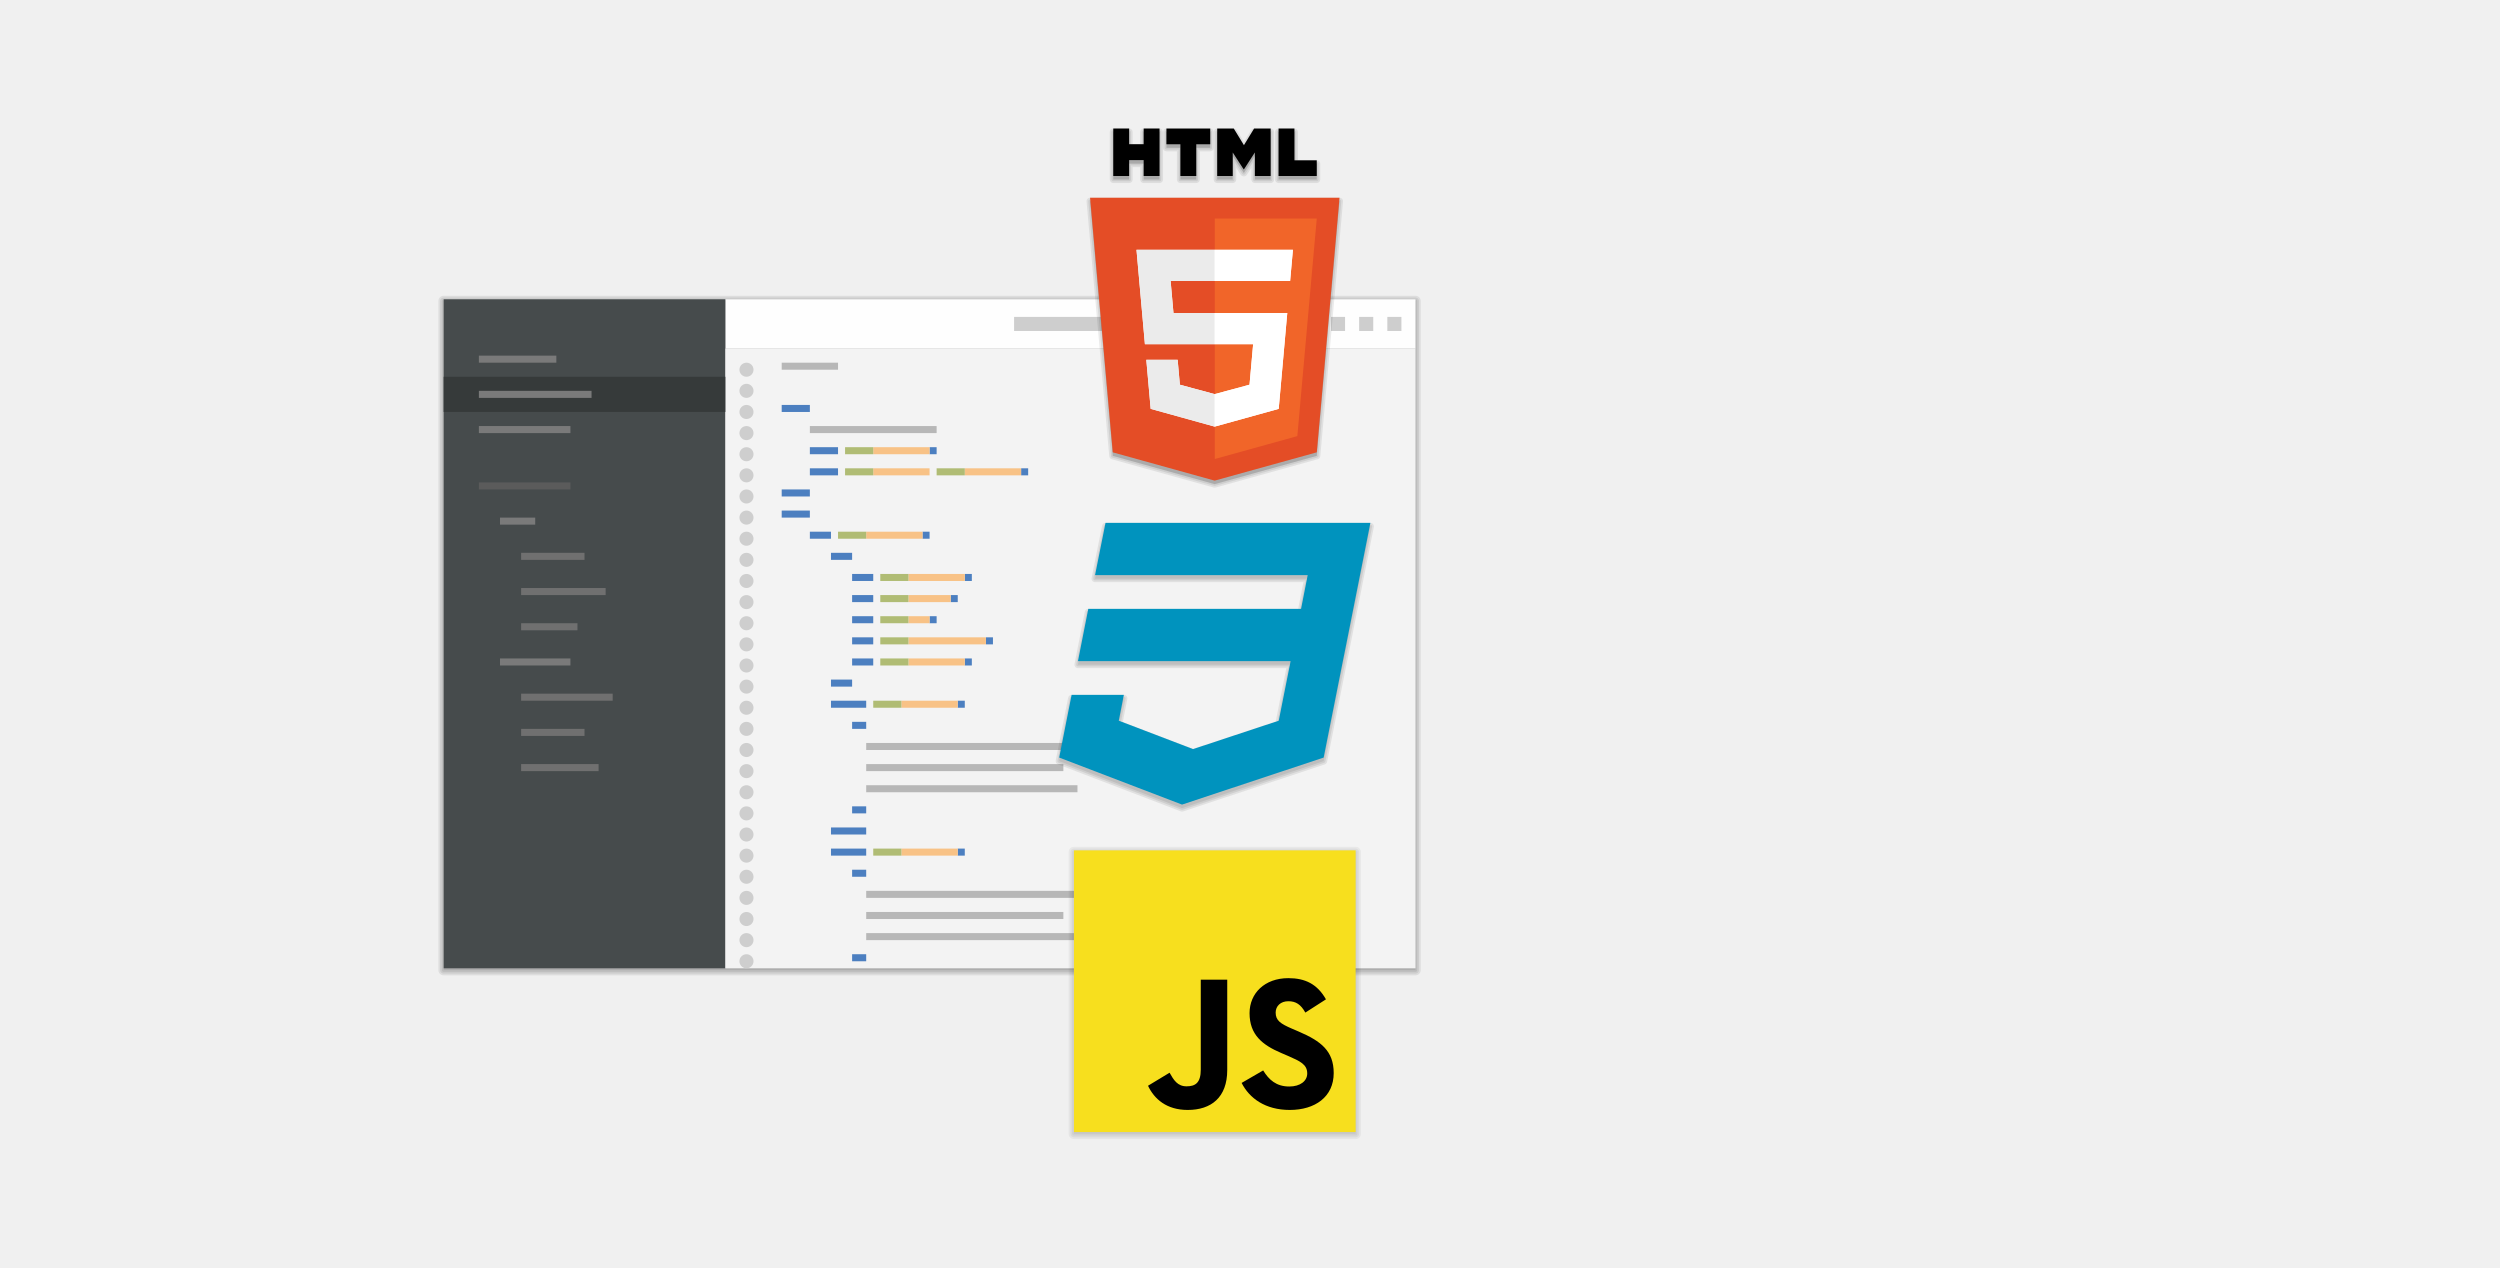
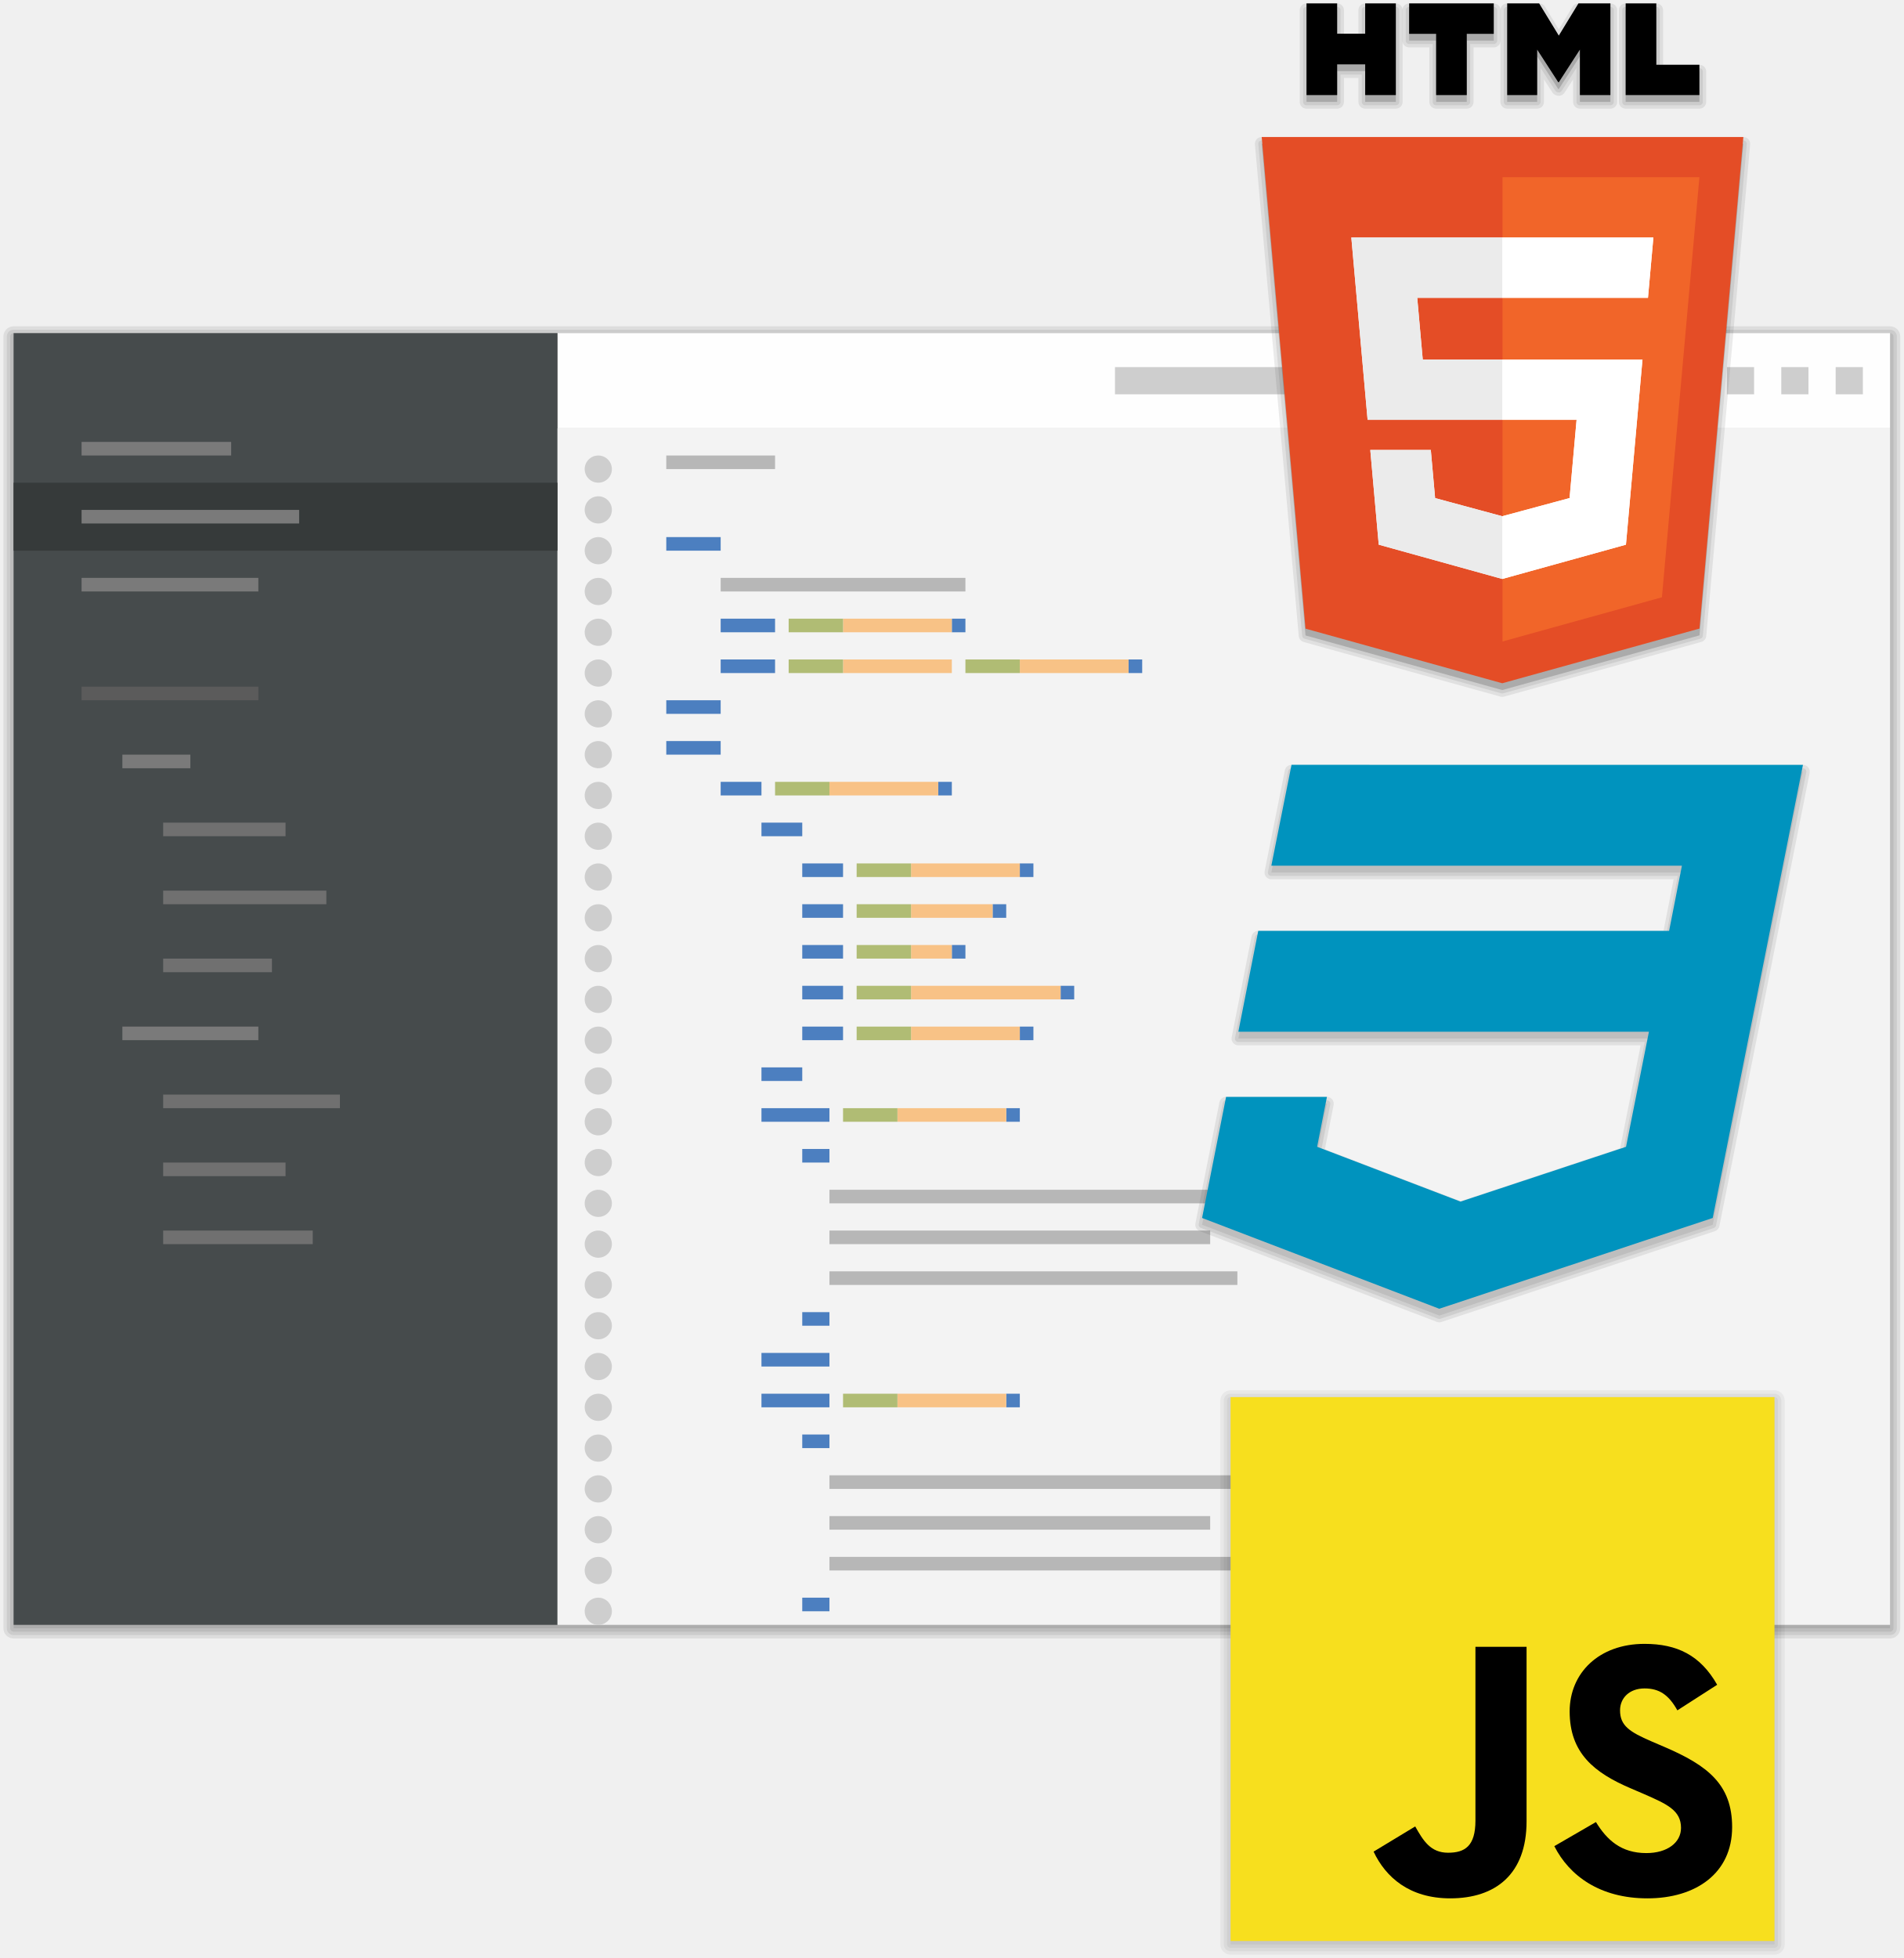
- <svg xmlns="http://www.w3.org/2000/svg" version="1.1" id="Layer_1" x="0px" y="0px" width="710px" height="360px" viewBox="-156.5 564.5 710 360" enable-background="new -156.5 564.5 710 360" xml:space="preserve">
+ <svg xmlns="http://www.w3.org/2000/svg" version="1.1" id="Layer_1" x="0px" y="0px" width="280px" height="288px" viewBox="-32.5 600.5 280 288" enable-background="new -32.5 600.5 280 288" xml:space="preserve">
  <g>
    <path opacity="0.08" d="M-30.5,841.5c-0.829,0-1.5-0.672-1.5-1.5V650c0-0.828,0.671-1.5,1.5-1.5h276c0.829,0,1.5,0.672,1.5,1.5v190   c0,0.828-0.671,1.5-1.5,1.5H-30.5z" />
    <path opacity="0.08" d="M-30.5,841c-0.552,0-1-0.447-1-1V650c0-0.553,0.448-1,1-1h276c0.552,0,1,0.447,1,1v190c0,0.553-0.448,1-1,1   H-30.5z" />
    <path opacity="0.08" d="M-30.5,840.5c-0.276,0-0.5-0.224-0.5-0.5V650c0-0.276,0.224-0.5,0.5-0.5h276c0.276,0,0.5,0.224,0.5,0.5v190   c0,0.276-0.224,0.5-0.5,0.5H-30.5z" />
    <rect x="-30.5" y="650" opacity="0.08" width="276" height="190" />
  </g>
  <g>
    <rect x="49.5" y="649.5" fill="#FEFEFE" width="196" height="14" />
    <rect x="-30.5" y="649.5" fill="#464B4C" width="80" height="190" />
    <rect x="49.5" y="663.5" fill="#F3F3F3" width="196" height="176" />
    <circle fill="#CECECE" cx="55.5" cy="669.5" r="2" />
    <circle fill="#CECECE" cx="55.5" cy="675.5" r="2" />
    <circle fill="#CECECE" cx="55.5" cy="681.5" r="2" />
    <circle fill="#CECECE" cx="55.5" cy="687.5" r="2" />
    <circle fill="#CECECE" cx="55.5" cy="693.5" r="2" />
    <circle fill="#CECECE" cx="55.5" cy="699.5" r="2" />
    <circle fill="#CECECE" cx="55.5" cy="705.5" r="2" />
    <circle fill="#CECECE" cx="55.5" cy="711.5" r="2" />
    <circle fill="#CECECE" cx="55.5" cy="717.5" r="2" />
    <circle fill="#CECECE" cx="55.5" cy="723.5" r="2" />
    <circle fill="#CECECE" cx="55.5" cy="729.5" r="2" />
    <circle fill="#CECECE" cx="55.5" cy="735.5" r="2" />
    <circle fill="#CECECE" cx="55.5" cy="741.5" r="2" />
    <circle fill="#CECECE" cx="55.5" cy="747.5" r="2" />
    <circle fill="#CECECE" cx="55.5" cy="753.5" r="2" />
    <circle fill="#CECECE" cx="55.5" cy="759.5" r="2" />
    <circle fill="#CECECE" cx="55.5" cy="765.5" r="2" />
    <circle fill="#CECECE" cx="55.5" cy="771.5" r="2" />
    <circle fill="#CECECE" cx="55.5" cy="777.5" r="2" />
    <circle fill="#CECECE" cx="55.5" cy="783.5" r="2" />
    <circle fill="#CECECE" cx="55.5" cy="789.5" r="2" />
    <circle fill="#CECECE" cx="55.5" cy="795.5" r="2" />
    <circle fill="#CECECE" cx="55.5" cy="801.5" r="2" />
    <circle fill="#CECECE" cx="55.5" cy="807.5" r="2" />
    <circle fill="#CECECE" cx="55.5" cy="813.5" r="2" />
    <circle fill="#CECECE" cx="55.5" cy="819.5" r="2" />
    <circle fill="#CECECE" cx="55.5" cy="825.5" r="2" />
    <circle fill="#CECECE" cx="55.5" cy="831.5" r="2" />
    <circle fill="#CECECE" cx="55.5" cy="837.5" r="2" />
    <rect x="131.5" y="654.5" fill="#CECECE" width="32" height="4" />
    <rect x="237.5" y="654.5" fill="#CECECE" width="4" height="4" />
    <rect x="229.5" y="654.5" fill="#CECECE" width="4" height="4" />
    <rect x="221.5" y="654.5" fill="#CECECE" width="4" height="4" />
    <rect x="-30.5" y="671.5" fill="#363A3A" width="80" height="10" />
    <rect x="-20.5" y="675.5" fill="#7A7A7A" width="32" height="2" />
    <rect x="-20.5" y="685.5" fill="#7A7A7A" width="26" height="2" />
    <rect x="-20.5" y="701.5" fill="#5B5B5B" width="26" height="2" />
    <rect x="-14.5" y="711.5" fill="#7A7A7A" width="10" height="2" />
    <rect x="-8.5" y="721.5" fill="#707070" width="18" height="2" />
    <rect x="-8.5" y="731.5" fill="#707070" width="24" height="2" />
    <rect x="-8.5" y="741.5" fill="#707070" width="16" height="2" />
    <rect x="-14.5" y="751.5" fill="#7A7A7A" width="20" height="2" />
    <rect x="-8.5" y="761.5" fill="#707070" width="26" height="2" />
    <rect x="-8.5" y="771.5" fill="#707070" width="18" height="2" />
    <rect x="-8.5" y="781.5" fill="#707070" width="22" height="2" />
    <rect x="-20.5" y="665.5" fill="#7A7A7A" width="22" height="2" />
    <rect x="73.5" y="697.5" fill="#4C7FC0" width="8" height="2" />
    <rect x="133.5" y="697.5" fill="#4C7FC0" width="2" height="2" />
    <rect x="91.5" y="697.5" fill="#F8C286" width="16" height="2" />
    <rect x="83.5" y="697.5" fill="#B0BC74" width="8" height="2" />
    <rect x="117.5" y="697.5" fill="#F8C286" width="16" height="2" />
    <rect x="109.5" y="697.5" fill="#B0BC74" width="8" height="2" />
    <rect x="73.5" y="715.5" fill="#4C7FC0" width="6" height="2" />
    <rect x="79.5" y="721.5" fill="#4C7FC0" width="6" height="2" />
    <rect x="79.5" y="757.5" fill="#4C7FC0" width="6" height="2" />
    <rect x="79.5" y="763.5" fill="#4C7FC0" width="10" height="2" />
    <rect x="79.5" y="799.5" fill="#4C7FC0" width="10" height="2" />
    <rect x="105.5" y="715.5" fill="#4C7FC0" width="2" height="2" />
    <rect x="89.5" y="715.5" fill="#F8C286" width="16" height="2" />
    <rect x="81.5" y="715.5" fill="#B0BC74" width="8" height="2" />
    <rect x="85.5" y="727.5" fill="#4C7FC0" width="6" height="2" />
    <rect x="117.5" y="727.5" fill="#4C7FC0" width="2" height="2" />
    <rect x="101.5" y="727.5" fill="#F8C286" width="16" height="2" />
    <rect x="93.5" y="727.5" fill="#B0BC74" width="8" height="2" />
    <rect x="115.5" y="763.5" fill="#4C7FC0" width="2" height="2" />
    <rect x="99.5" y="763.5" fill="#F8C286" width="16" height="2" />
    <rect x="91.5" y="763.5" fill="#B0BC74" width="8" height="2" />
    <rect x="85.5" y="733.5" fill="#4C7FC0" width="6" height="2" />
    <rect x="113.5" y="733.5" fill="#4C7FC0" width="2" height="2" />
    <rect x="101.5" y="733.5" fill="#F8C286" width="12" height="2" />
    <rect x="93.5" y="733.5" fill="#B0BC74" width="8" height="2" />
    <rect x="85.5" y="769.5" fill="#4C7FC0" width="4" height="2" />
    <rect x="89.5" y="775.5" fill="#B7B7B7" width="64" height="2" />
    <rect x="89.5" y="781.5" fill="#B7B7B7" width="56" height="2" />
    <rect x="89.5" y="787.5" fill="#B7B7B7" width="60" height="2" />
    <rect x="85.5" y="793.5" fill="#4C7FC0" width="4" height="2" />
    <rect x="79.5" y="805.5" fill="#4C7FC0" width="10" height="2" />
    <rect x="115.5" y="805.5" fill="#4C7FC0" width="2" height="2" />
    <rect x="99.5" y="805.5" fill="#F8C286" width="16" height="2" />
    <rect x="91.5" y="805.5" fill="#B0BC74" width="8" height="2" />
    <rect x="85.5" y="811.5" fill="#4C7FC0" width="4" height="2" />
    <rect x="89.5" y="817.5" fill="#B7B7B7" width="64" height="2" />
    <rect x="89.5" y="823.5" fill="#B7B7B7" width="56" height="2" />
    <rect x="89.5" y="829.5" fill="#B7B7B7" width="60" height="2" />
    <rect x="85.5" y="835.5" fill="#4C7FC0" width="4" height="2" />
    <rect x="85.5" y="739.5" fill="#4C7FC0" width="6" height="2" />
    <rect x="107.5" y="739.5" fill="#4C7FC0" width="2" height="2" />
    <rect x="101.5" y="739.5" fill="#F8C286" width="6" height="2" />
    <rect x="93.5" y="739.5" fill="#B0BC74" width="8" height="2" />
    <rect x="85.5" y="745.5" fill="#4C7FC0" width="6" height="2" />
    <rect x="123.5" y="745.5" fill="#4C7FC0" width="2" height="2" />
    <rect x="101.5" y="745.5" fill="#F8C286" width="22" height="2" />
    <rect x="93.5" y="745.5" fill="#B0BC74" width="8" height="2" />
    <rect x="85.5" y="751.5" fill="#4C7FC0" width="6" height="2" />
    <rect x="117.5" y="751.5" fill="#4C7FC0" width="2" height="2" />
    <rect x="101.5" y="751.5" fill="#F8C286" width="16" height="2" />
    <rect x="93.5" y="751.5" fill="#B0BC74" width="8" height="2" />
    <rect x="73.5" y="691.5" fill="#4C7FC0" width="8" height="2" />
    <rect x="65.5" y="679.5" fill="#4C7FC0" width="8" height="2" />
    <rect x="65.5" y="703.5" fill="#4C7FC0" width="8" height="2" />
    <rect x="65.5" y="709.5" fill="#4C7FC0" width="8" height="2" />
    <rect x="65.5" y="667.5" fill="#B7B7B7" width="16" height="2" />
    <rect x="107.5" y="691.5" fill="#4C7FC0" width="2" height="2" />
    <rect x="91.5" y="691.5" fill="#F8C286" width="16" height="2" />
    <rect x="83.5" y="691.5" fill="#B0BC74" width="8" height="2" />
    <rect x="73.5" y="685.5" fill="#B7B7B7" width="36" height="2" />
  </g>
  <g>
    <g>
      <g>
        <path opacity="0.08" enable-background="new    " d="M179.197,795c-0.121,0-0.243-0.021-0.357-0.066l-34.888-13.354     c-0.455-0.174-0.718-0.648-0.624-1.127l3.528-17.805c0.094-0.471,0.504-0.807,0.981-0.807h14.836     c0.299,0,0.583,0.133,0.772,0.363s0.267,0.535,0.209,0.828l-1.28,6.514l19.972,7.631l23.45-7.764l3.018-15.156h-59.172     c-0.299,0-0.583-0.135-0.771-0.365c-0.19-0.23-0.268-0.535-0.208-0.828l2.927-14.838c0.092-0.469,0.503-0.807,0.981-0.807h59.607     l1.491-7.584h-59.175c-0.3,0-0.583-0.135-0.773-0.365c-0.189-0.23-0.266-0.537-0.207-0.83l2.969-14.838     c0.093-0.467,0.504-0.803,0.979-0.803h75.229c0.299,0,0.583,0.133,0.772,0.365c0.19,0.229,0.266,0.535,0.208,0.83l-6.856,34.484     l-1.083,5.375l-5.333,26.785c-0.07,0.354-0.325,0.643-0.666,0.754l-40.221,13.354C179.41,794.984,179.304,795,179.197,795z" />
        <path opacity="0.08" enable-background="new    " d="M179.197,794.5c-0.062,0-0.121-0.01-0.18-0.033l-34.888-13.354     c-0.228-0.086-0.359-0.324-0.312-0.562l3.528-17.807c0.046-0.232,0.251-0.4,0.49-0.4h14.836c0.149,0,0.291,0.066,0.386,0.184     c0.096,0.113,0.134,0.268,0.104,0.414l-1.361,6.926l20.532,7.846l23.895-7.912l3.193-16.039H149.64     c-0.148,0-0.292-0.066-0.386-0.184c-0.095-0.115-0.133-0.27-0.104-0.414l2.927-14.836c0.046-0.234,0.252-0.404,0.491-0.404h60.02     l1.688-8.584h-59.783c-0.15,0-0.292-0.066-0.388-0.182c-0.095-0.117-0.133-0.271-0.104-0.416l2.968-14.836     c0.047-0.234,0.252-0.402,0.49-0.402h75.228c0.15,0,0.292,0.066,0.388,0.184c0.095,0.115,0.133,0.268,0.104,0.414l-6.856,34.486     l-1.082,5.373l-5.334,26.787c-0.035,0.176-0.162,0.32-0.333,0.377l-40.221,13.354C179.304,794.492,179.25,794.5,179.197,794.5z" />
        <path opacity="0.08" enable-background="new    " d="M157.463,714l-2.968,14.838h60.391l-1.885,9.584H152.57l-2.928,14.836     h60.392l-3.369,16.924l-24.341,8.061l-21.093-8.061l1.442-7.34h-14.836l-3.529,17.807l34.889,13.354l40.22-13.354l5.334-26.787     l1.082-5.373l6.856-34.486L157.463,714L157.463,714z" />
      </g>
      <path fill="#0093BE" d="M157.463,713l-2.968,14.838h60.391l-1.885,9.584H152.57l-2.928,14.836h60.392l-3.369,16.924l-24.341,8.061    l-21.093-8.061l1.442-7.34h-14.836l-3.529,17.807l34.889,13.354l40.22-13.354l5.334-26.787l1.082-5.373l6.856-34.486L157.463,713    L157.463,713z" />
    </g>
    <g>
      <g opacity="0.1">
        <polygon points="153.078,621.652 159.524,693.968 188.458,702 217.471,693.957 223.925,621.652    " />
        <polygon points="164.178,610.97 168.301,610.97 168.301,615.484 172.807,615.484 172.807,602 168.3,602 168.3,606.453      164.177,606.453 164.177,602 159.669,602 159.669,615.484 164.178,615.484    " />
        <polygon points="178.734,615.484 183.242,615.484 183.242,606.473 187.211,606.473 187.211,602 174.766,602 174.766,606.473      178.734,606.473    " />
        <polygon points="193.598,608.801 196.7,613.596 196.777,613.596 199.878,608.801 199.878,615.484 204.367,615.484 204.367,602      199.666,602 196.777,606.738 193.887,602 189.187,602 189.187,615.484 193.598,615.484    " />
        <polygon points="217.458,611.027 211.119,611.027 211.119,602 206.611,602 206.611,615.484 217.458,615.484    " />
      </g>
      <path opacity="0.08" enable-background="new    " d="M188.458,703c-0.09,0-0.18-0.012-0.268-0.037l-28.933-8.031    c-0.401-0.111-0.691-0.461-0.729-0.875l-6.447-72.315c-0.025-0.28,0.069-0.558,0.258-0.765c0.189-0.207,0.457-0.324,0.738-0.324    h70.847c0.281,0,0.548,0.117,0.738,0.324s0.283,0.484,0.258,0.765l-6.454,72.305c-0.037,0.415-0.328,0.765-0.729,0.875    l-29.013,8.043C188.638,702.988,188.548,703,188.458,703z" />
      <path opacity="0.08" enable-background="new    " d="M168.301,616.484c-0.552,0-1-0.447-1-1v-3.515h-2.123v3.517    c0,0.552-0.448,1-1,1h-4.508c-0.552,0-1-0.448-1-1V602c0-0.552,0.448-1,1-1h4.507c0.552,0,1,0.448,1,1v3.453h2.123V602    c0-0.552,0.448-1,1-1h4.508c0.552,0,1,0.448,1,1v13.484c0,0.553-0.448,1-1,1H168.301z" />
      <path opacity="0.08" enable-background="new    " d="M178.734,616.484c-0.552,0-1-0.447-1-1v-8.014h-2.968c-0.552,0-1-0.447-1-1    V602c0-0.552,0.448-1,1-1h12.445c0.552,0,1,0.448,1,1v4.473c0,0.551-0.448,1-1,1h-2.97v8.014c0,0.552-0.448,1-1,1L178.734,616.484    L178.734,616.484z" />
      <path opacity="0.08" enable-background="new    " d="M199.878,616.484c-0.552,0-1-0.447-1-1v-3.297l-1.262,1.951    c-0.185,0.285-0.5,0.457-0.84,0.457c-0.34,0-0.732-0.172-0.917-0.457l-1.263-1.951v3.297c0,0.553-0.448,1-1,1h-4.41    c-0.552,0-1-0.447-1-1V602c0-0.552,0.448-1,1-1h4.699c0.349,0,0.672,0.182,0.854,0.479l2.037,3.34l2.035-3.338    c0.182-0.299,0.505-0.479,0.854-0.479h4.701c0.552,0,1,0.448,1,1v13.485c0,0.552-0.448,1-1,1L199.878,616.484L199.878,616.484z" />
      <path opacity="0.08" enable-background="new    " d="M206.611,616.484c-0.552,0-1-0.447-1-1V602c0-0.552,0.448-1,1-1h4.508    c0.552,0,1,0.448,1,1v8.027h5.339c0.552,0,1,0.447,1,1v4.457c0,0.553-0.448,1-1,1H206.611z" />
      <path opacity="0.08" enable-background="new    " d="M188.458,702.5c-0.045,0-0.09-0.006-0.134-0.018l-28.933-8.032    c-0.201-0.056-0.346-0.23-0.364-0.438l-6.447-72.314c-0.012-0.141,0.034-0.278,0.129-0.383c0.095-0.104,0.229-0.162,0.369-0.162    h70.847c0.141,0,0.274,0.059,0.369,0.162c0.095,0.104,0.143,0.242,0.129,0.383l-6.454,72.305    c-0.019,0.208-0.164,0.382-0.363,0.438l-29.013,8.043C188.548,702.494,188.502,702.5,188.458,702.5z" />
      <path opacity="0.08" enable-background="new    " d="M168.301,615.984c-0.276,0-0.5-0.224-0.5-0.5v-4.015h-3.123v4.017    c0,0.275-0.224,0.5-0.5,0.5h-4.508c-0.276,0-0.5-0.225-0.5-0.5V602c0-0.275,0.224-0.5,0.5-0.5h4.507c0.276,0,0.5,0.225,0.5,0.5    v3.953h3.123V602c0-0.275,0.224-0.5,0.5-0.5h4.508c0.276,0,0.5,0.225,0.5,0.5v13.484c0,0.276-0.224,0.5-0.5,0.5H168.301z" />
      <path opacity="0.08" enable-background="new    " d="M178.734,615.984c-0.276,0-0.5-0.224-0.5-0.5v-8.514h-3.468    c-0.276,0-0.5-0.224-0.5-0.5V602c0-0.275,0.224-0.5,0.5-0.5h12.445c0.276,0,0.5,0.225,0.5,0.5v4.473c0,0.275-0.224,0.5-0.5,0.5    h-3.47v8.514c0,0.275-0.224,0.5-0.5,0.5L178.734,615.984L178.734,615.984z" />
      <path opacity="0.08" enable-background="new    " d="M199.878,615.984c-0.275,0-0.5-0.224-0.5-0.5v-4.99l-2.182,3.373    c-0.092,0.143-0.25,0.229-0.42,0.229c-0.17,0-0.405-0.086-0.497-0.229l-2.183-3.373v4.99c0,0.276-0.224,0.5-0.5,0.5h-4.41    c-0.276,0-0.5-0.224-0.5-0.5V602c0-0.275,0.224-0.5,0.5-0.5h4.699c0.174,0,0.336,0.091,0.427,0.24l2.464,4.037l2.462-4.037    c0.091-0.149,0.252-0.24,0.427-0.24h4.701c0.275,0,0.5,0.225,0.5,0.5v13.484c0,0.276-0.225,0.5-0.5,0.5H199.878z" />
      <path opacity="0.08" enable-background="new    " d="M206.611,615.984c-0.276,0-0.5-0.224-0.5-0.5V602c0-0.275,0.224-0.5,0.5-0.5    h4.508c0.276,0,0.5,0.225,0.5,0.5v8.527h5.839c0.276,0,0.5,0.224,0.5,0.5v4.457c0,0.276-0.224,0.5-0.5,0.5H206.611z" />
      <g opacity="0.08">
        <polygon points="153.078,621.652 159.524,693.968 188.458,702 217.471,693.957 223.925,621.652    " />
        <polygon points="164.178,610.97 168.301,610.97 168.301,615.484 172.807,615.484 172.807,602 168.3,602 168.3,606.453      164.177,606.453 164.177,602 159.669,602 159.669,615.484 164.178,615.484    " />
        <polygon points="178.734,615.484 183.242,615.484 183.242,606.473 187.211,606.473 187.211,602 174.766,602 174.766,606.473      178.734,606.473    " />
        <polygon points="193.598,608.801 196.7,613.596 196.777,613.596 199.878,608.801 199.878,615.484 204.367,615.484 204.367,602      199.666,602 196.777,606.738 193.887,602 189.187,602 189.187,615.484 193.598,615.484    " />
        <polygon points="217.458,611.027 211.119,611.027 211.119,602 206.611,602 206.611,615.484 217.458,615.484    " />
      </g>
      <g>
        <polygon fill="#E44D26" points="159.524,692.968 153.078,620.652 223.925,620.652 217.471,692.957 188.458,701    " />
        <polygon fill="#F16529" points="188.501,694.854 211.945,688.354 217.46,626.564 188.501,626.564    " />
        <polygon fill="#FFFFFF" points="188.501,635.436 188.471,635.436 166.262,635.436 166.474,637.814 168.654,662.255      188.471,662.255 188.501,662.255 199.392,662.255 198.363,673.758 188.471,676.428 188.471,676.43 188.462,676.432      178.584,673.764 177.953,666.689 173.153,666.689 169.05,666.689 170.292,680.616 188.46,685.659 188.501,685.648      188.501,685.646 206.652,680.616 206.787,679.117 208.871,655.768 209.086,653.386 206.697,653.386 188.501,653.386      188.471,653.386 176.766,653.386 175.955,644.305 188.471,644.305 188.501,644.305 209.865,644.305 209.894,644.305      210.072,642.311 210.476,637.814 210.688,635.436    " />
        <polygon fill="#EBEBEB" points="188.501,653.386 176.766,653.386 175.955,644.305 188.501,644.305 188.501,635.436      188.471,635.436 166.262,635.436 166.474,637.814 168.654,662.255 188.501,662.255    " />
        <polygon fill="#EBEBEB" points="188.501,676.421 188.462,676.432 178.584,673.764 177.953,666.689 173.153,666.689      169.05,666.689 170.292,680.616 188.46,685.659 188.501,685.648    " />
        <path d="M159.669,601h4.507v4.453h4.123V601h4.508v13.484h-4.507v-4.515h-4.123v4.517h-4.508V601L159.669,601z" />
        <path d="M178.734,605.473h-3.968V601h12.445v4.473h-3.97v9.014h-4.508L178.734,605.473L178.734,605.473z" />
        <path d="M189.187,601h4.699l2.891,4.738l2.889-4.738h4.701v13.484h-4.488V607.8l-3.102,4.795H196.7l-3.103-4.795v6.685h-4.41V601     z" />
        <path d="M206.611,601h4.508v9.027h6.339v4.457h-10.847V601L206.611,601z" />
        <polygon fill="#FFFFFF" points="188.471,653.386 188.471,662.255 199.392,662.255 198.363,673.758 188.471,676.428      188.471,685.655 206.652,680.616 206.787,679.117 208.871,655.768 209.086,653.386 206.697,653.386    " />
        <polygon fill="#FFFFFF" points="188.471,635.436 188.471,640.943 188.471,644.282 188.471,644.305 209.865,644.305      209.865,644.305 209.894,644.305 210.072,642.311 210.476,637.814 210.688,635.436    " />
      </g>
    </g>
    <g>
      <path opacity="0.05" enable-background="new    " d="M148.5,888c-0.829,0-1.5-0.672-1.5-1.5v-80c0-0.828,0.671-1.5,1.5-1.5h80    c0.828,0,1.5,0.672,1.5,1.5v80c0,0.828-0.672,1.5-1.5,1.5H148.5z" />
      <path opacity="0.05" enable-background="new    " d="M148.5,887.5c-0.552,0-1-0.447-1-1v-80c0-0.553,0.448-1,1-1h80    c0.553,0,1,0.447,1,1v80c0,0.553-0.447,1-1,1H148.5z" />
      <path opacity="0.05" enable-background="new    " d="M148.5,887c-0.276,0-0.5-0.225-0.5-0.5v-80c0-0.275,0.224-0.5,0.5-0.5h80    c0.275,0,0.5,0.225,0.5,0.5v80c0,0.275-0.225,0.5-0.5,0.5H148.5z" />
      <rect x="148.5" y="806.5" opacity="0.05" enable-background="new    " width="80" height="80" />
      <g id="logo">
        <rect id="background" x="148.5" y="806" fill="#F7DF1E" width="80" height="80" />
        <path id="j" d="M169.535,872.854l6.122-3.705c1.181,2.096,2.255,3.867,4.833,3.867c2.47,0,4.026-0.967,4.026-4.727v-25.561h7.52     v25.668c0,7.787-4.565,11.33-11.226,11.33C174.798,879.727,171.307,876.611,169.535,872.854" />
        <path id="s" d="M196.119,872.049l6.121-3.545c1.609,2.633,3.705,4.564,7.41,4.564c3.115,0,5.103-1.561,5.103-3.705     c0-2.578-2.04-3.49-5.478-4.994l-1.879-0.807c-5.426-2.311-9.022-5.209-9.022-11.33c0-5.641,4.296-9.938,11.009-9.938     c4.779,0,8.217,1.666,10.688,6.018l-5.854,3.76c-1.289-2.312-2.685-3.223-4.833-3.223c-2.201,0-3.598,1.395-3.598,3.223     c0,2.254,1.396,3.168,4.617,4.562l1.88,0.807c6.391,2.738,9.989,5.531,9.989,11.812c0,6.768-5.316,10.473-12.459,10.473     C202.831,879.729,198.32,876.398,196.119,872.049" />
      </g>
    </g>
  </g>
</svg>
